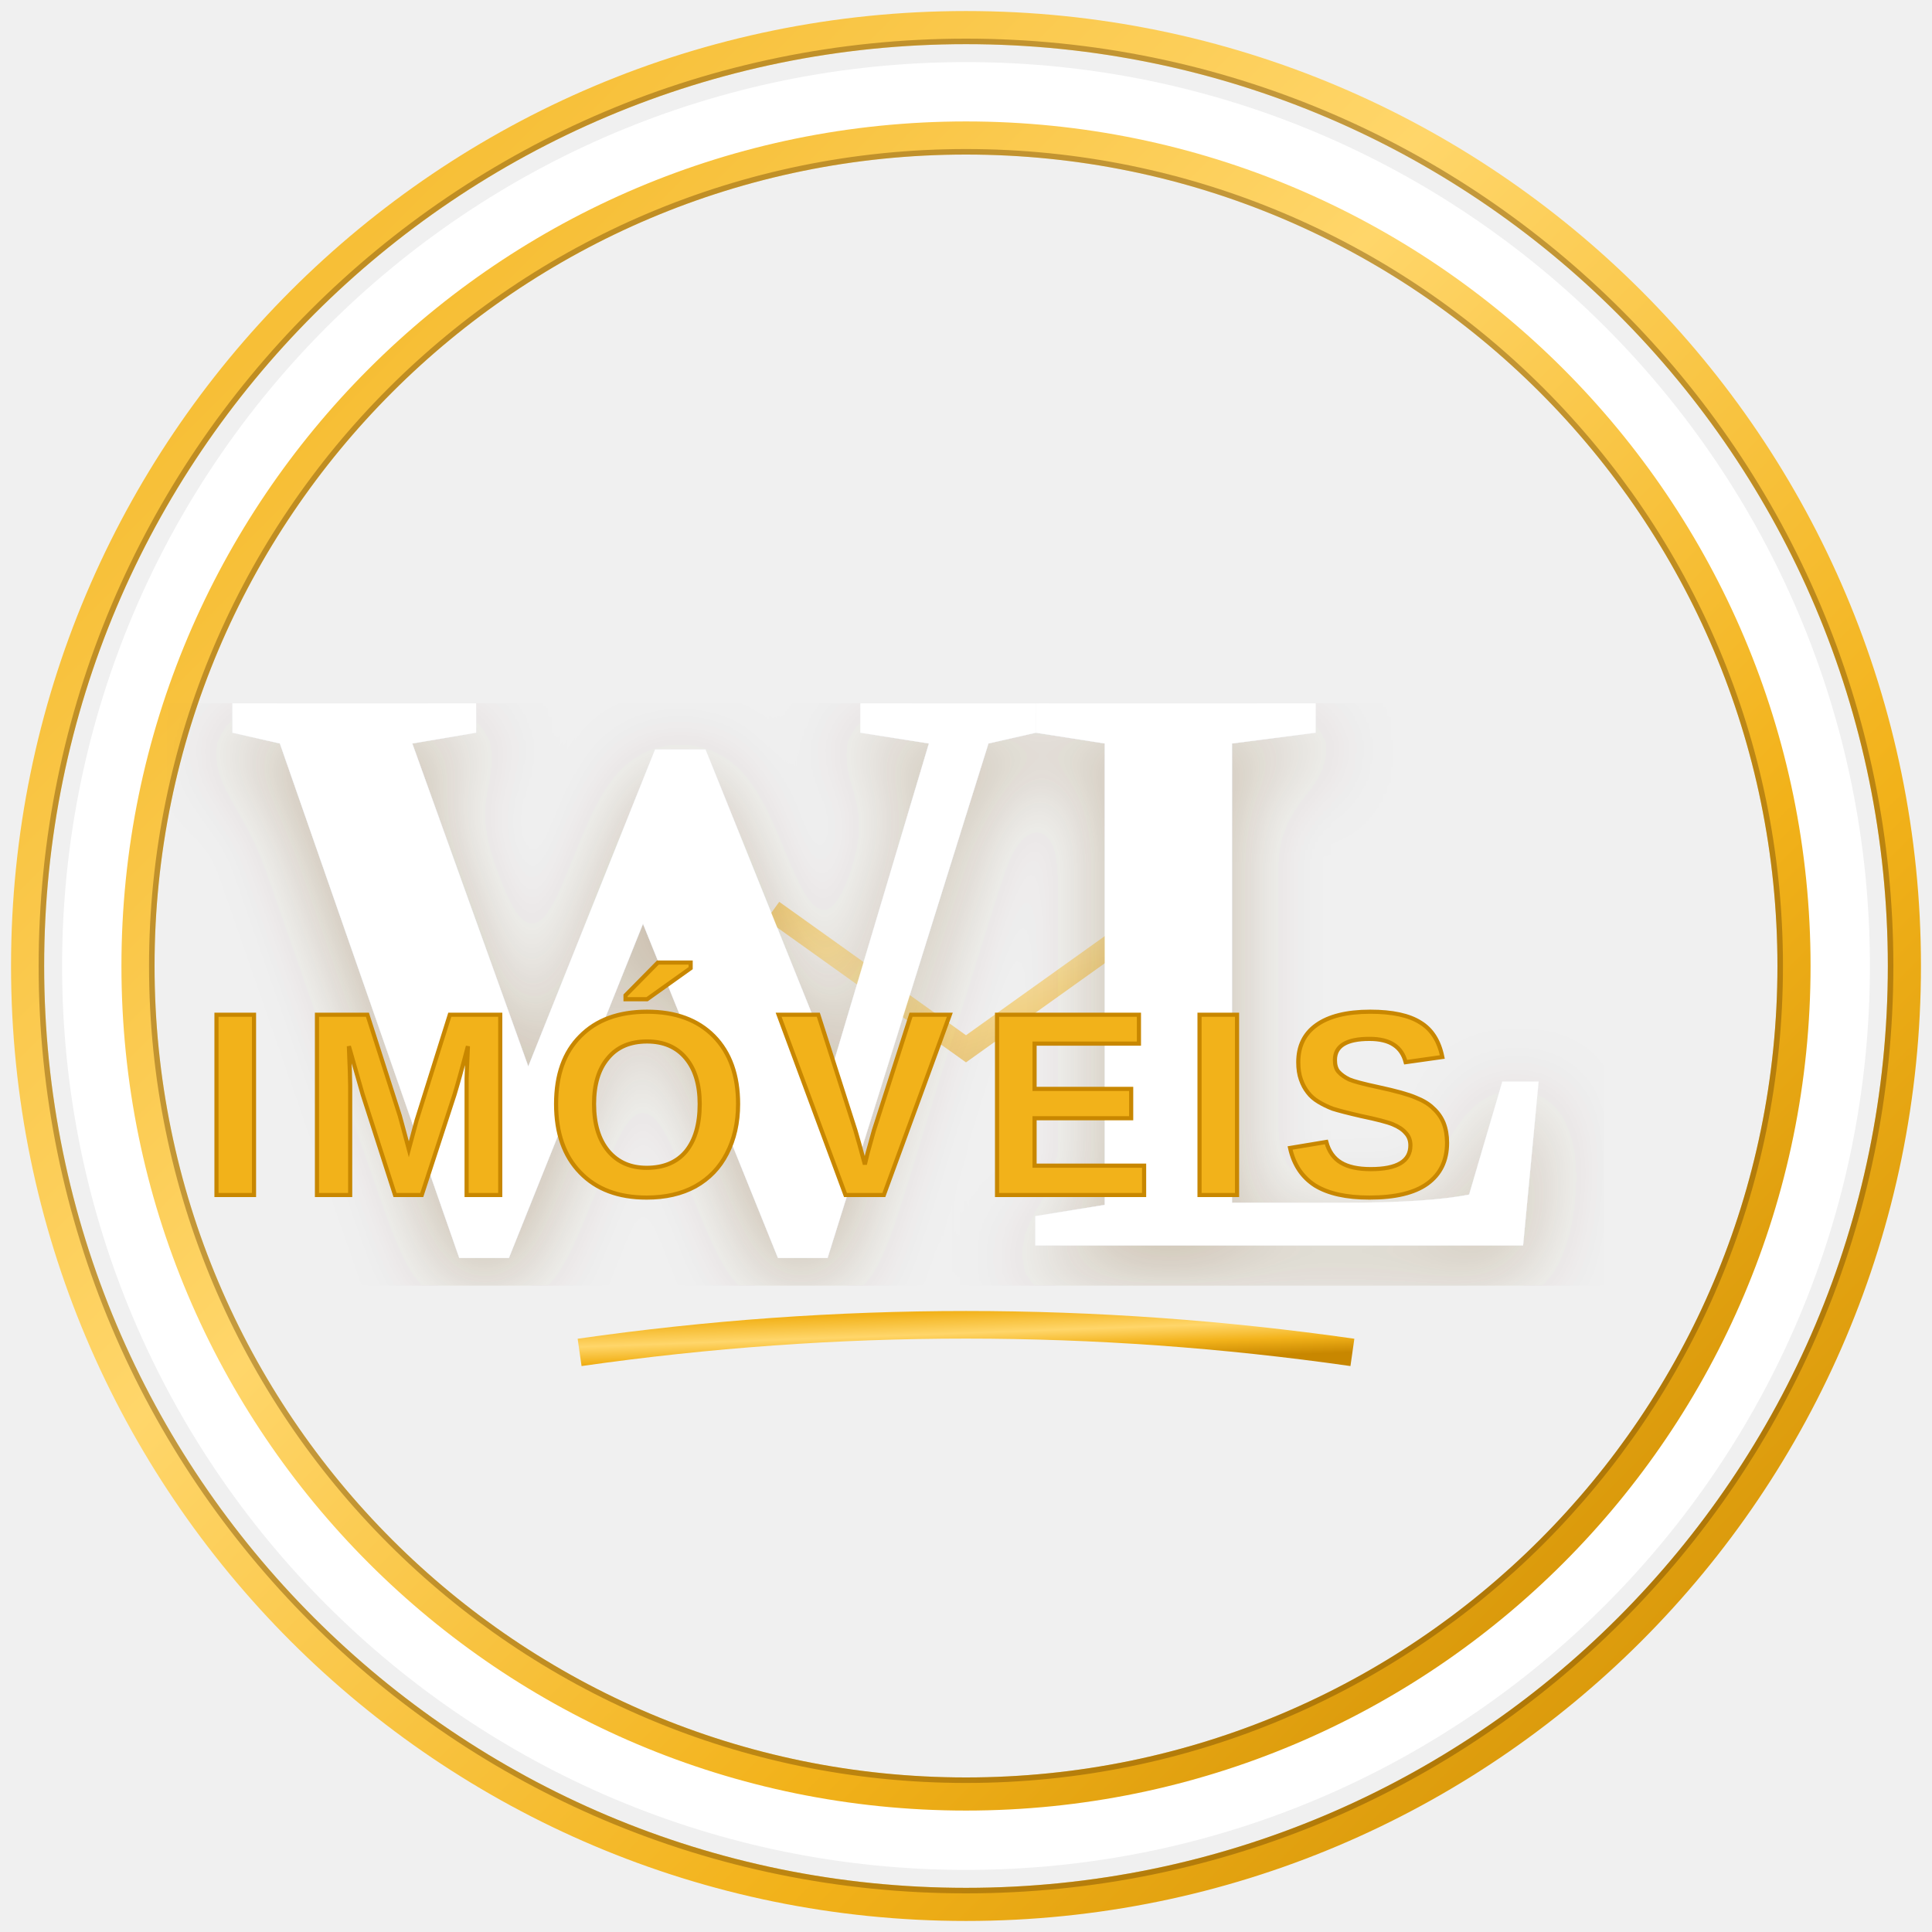
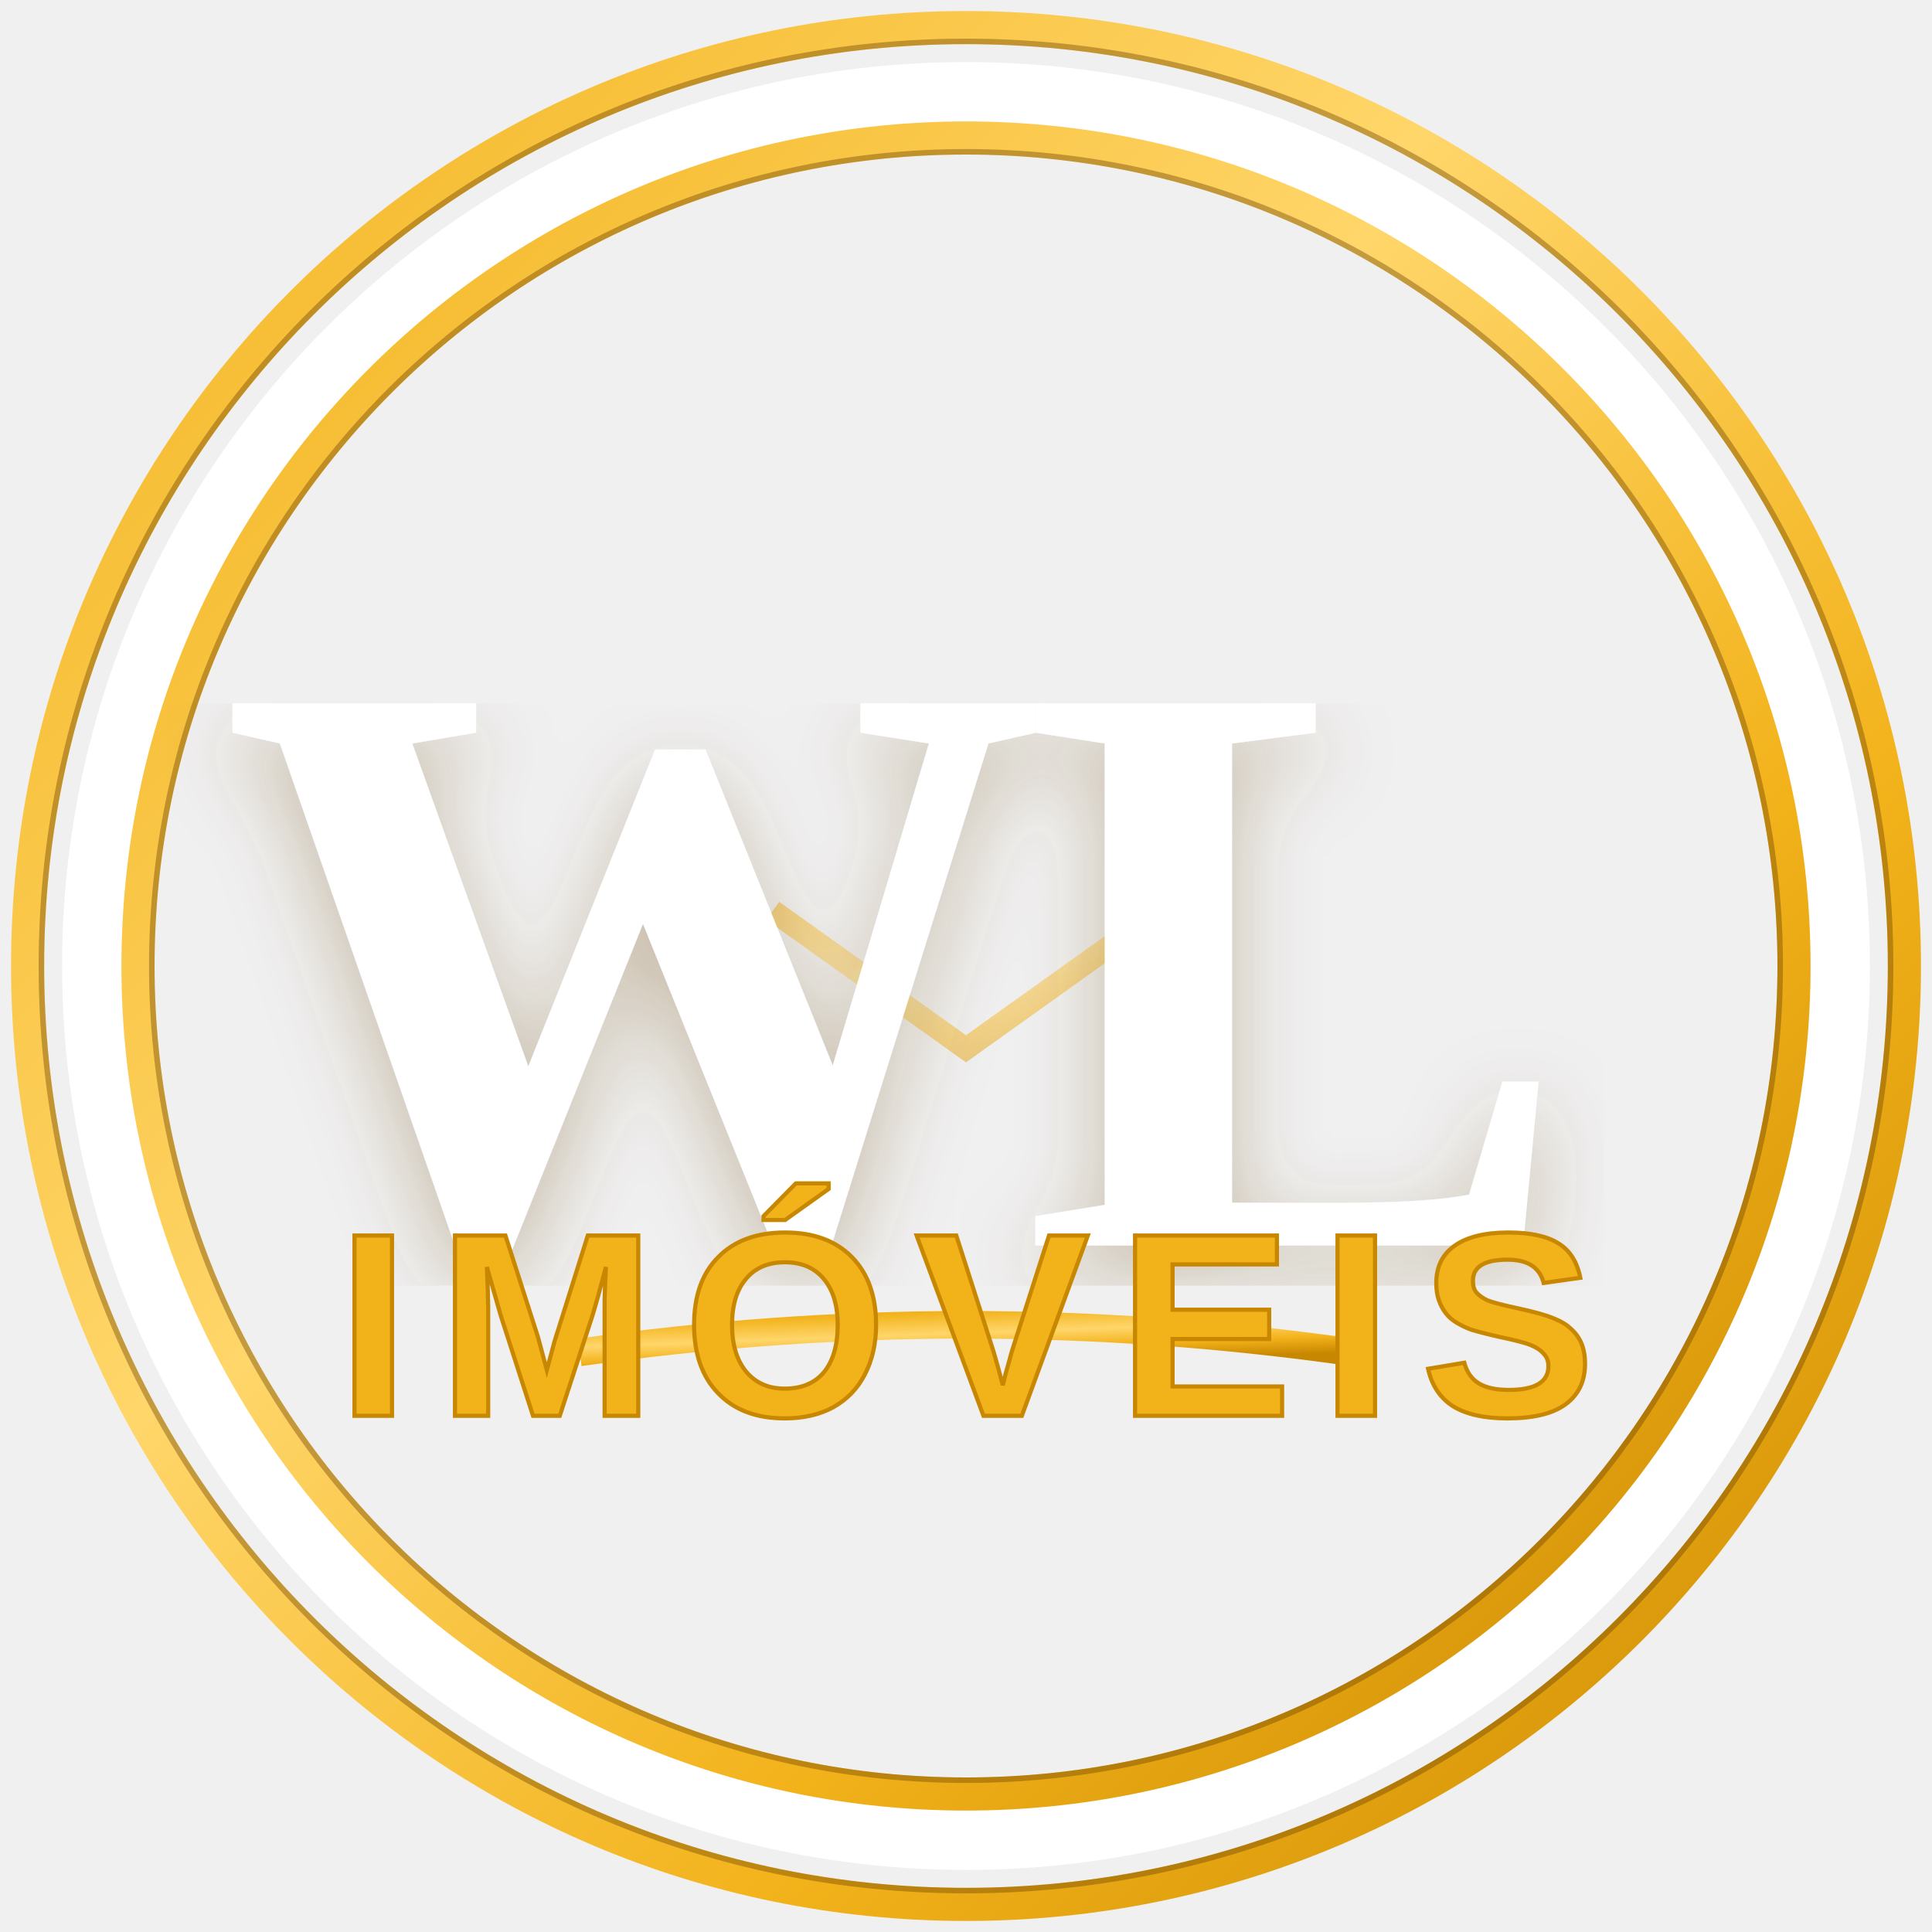
<svg xmlns="http://www.w3.org/2000/svg" width="70" height="70" viewBox="0 0 70 70" preserveAspectRatio="xMidYMid meet">
  <defs>
    <linearGradient id="goldGrad" x1="0%" y1="0%" x2="100%" y2="100%">
      <stop offset="0%" style="stop-color:#F2B21A" />
      <stop offset="40%" style="stop-color:#FFD66A" />
      <stop offset="70%" style="stop-color:#F2B21A" />
      <stop offset="100%" style="stop-color:#C88700" />
    </linearGradient>
    <linearGradient id="goldDark" x1="0%" y1="0%" x2="100%" y2="100%">
      <stop offset="0%" style="stop-color:#C88700" />
      <stop offset="50%" style="stop-color:#F2B21A" />
      <stop offset="100%" style="stop-color:#C88700" />
    </linearGradient>
    <filter id="shadow" x="-5%" y="-5%" width="110%" height="110%">
      <feDropShadow dx="0" dy="1" stdDeviation="1.5" flood-color="#6B4200" flood-opacity="0.3" />
    </filter>
  </defs>
  <circle cx="35" cy="35" r="34" fill="none" stroke="url(#goldGrad)" stroke-width="1.2" />
  <circle cx="35" cy="35" r="33.5" fill="none" stroke="#6B4200" stroke-width="0.2" opacity="0.4" />
  <circle cx="35" cy="35" r="31.5" fill="none" stroke="#FFFFFF" stroke-width="2.5" />
  <circle cx="35" cy="35" r="30" fill="none" stroke="url(#goldGrad)" stroke-width="1.2" />
  <circle cx="35" cy="35" r="29.5" fill="none" stroke="#6B4200" stroke-width="0.2" opacity="0.4" />
  <path d="M 28 33 L 35 38 L 42 33" fill="none" stroke="url(#goldGrad)" stroke-width="0.8" opacity="0.5" />
  <g filter="url(#shadow)">
    <text x="23" y="35" font-family="'Times New Roman', Georgia, serif" font-size="30" font-weight="bold" fill="#FFFFFF" text-anchor="middle" dominant-baseline="central">W</text>
    <text x="47" y="35" font-family="'Times New Roman', Georgia, serif" font-size="30" font-weight="bold" fill="#FFFFFF" text-anchor="middle" dominant-baseline="central">L</text>
  </g>
  <path d="M 21 49 Q 35 47 49 49" fill="none" stroke="url(#goldGrad)" stroke-width="1" />
-   <text x="30" y="40" font-family="Arial, Helvetica, sans-serif" font-size="9.5" font-weight="bold" fill="#F2B21A" text-anchor="middle" letter-spacing="1" dominant-baseline="central" stroke="#C88700" stroke-width="0.15">
+   <text x="35" y="48" font-family="Arial, Helvetica, sans-serif" font-size="9.5" font-weight="bold" fill="#F2B21A" text-anchor="middle" letter-spacing="1" dominant-baseline="central" stroke="#C88700" stroke-width="0.15">
    IMÓVEIS
  </text>
</svg>
